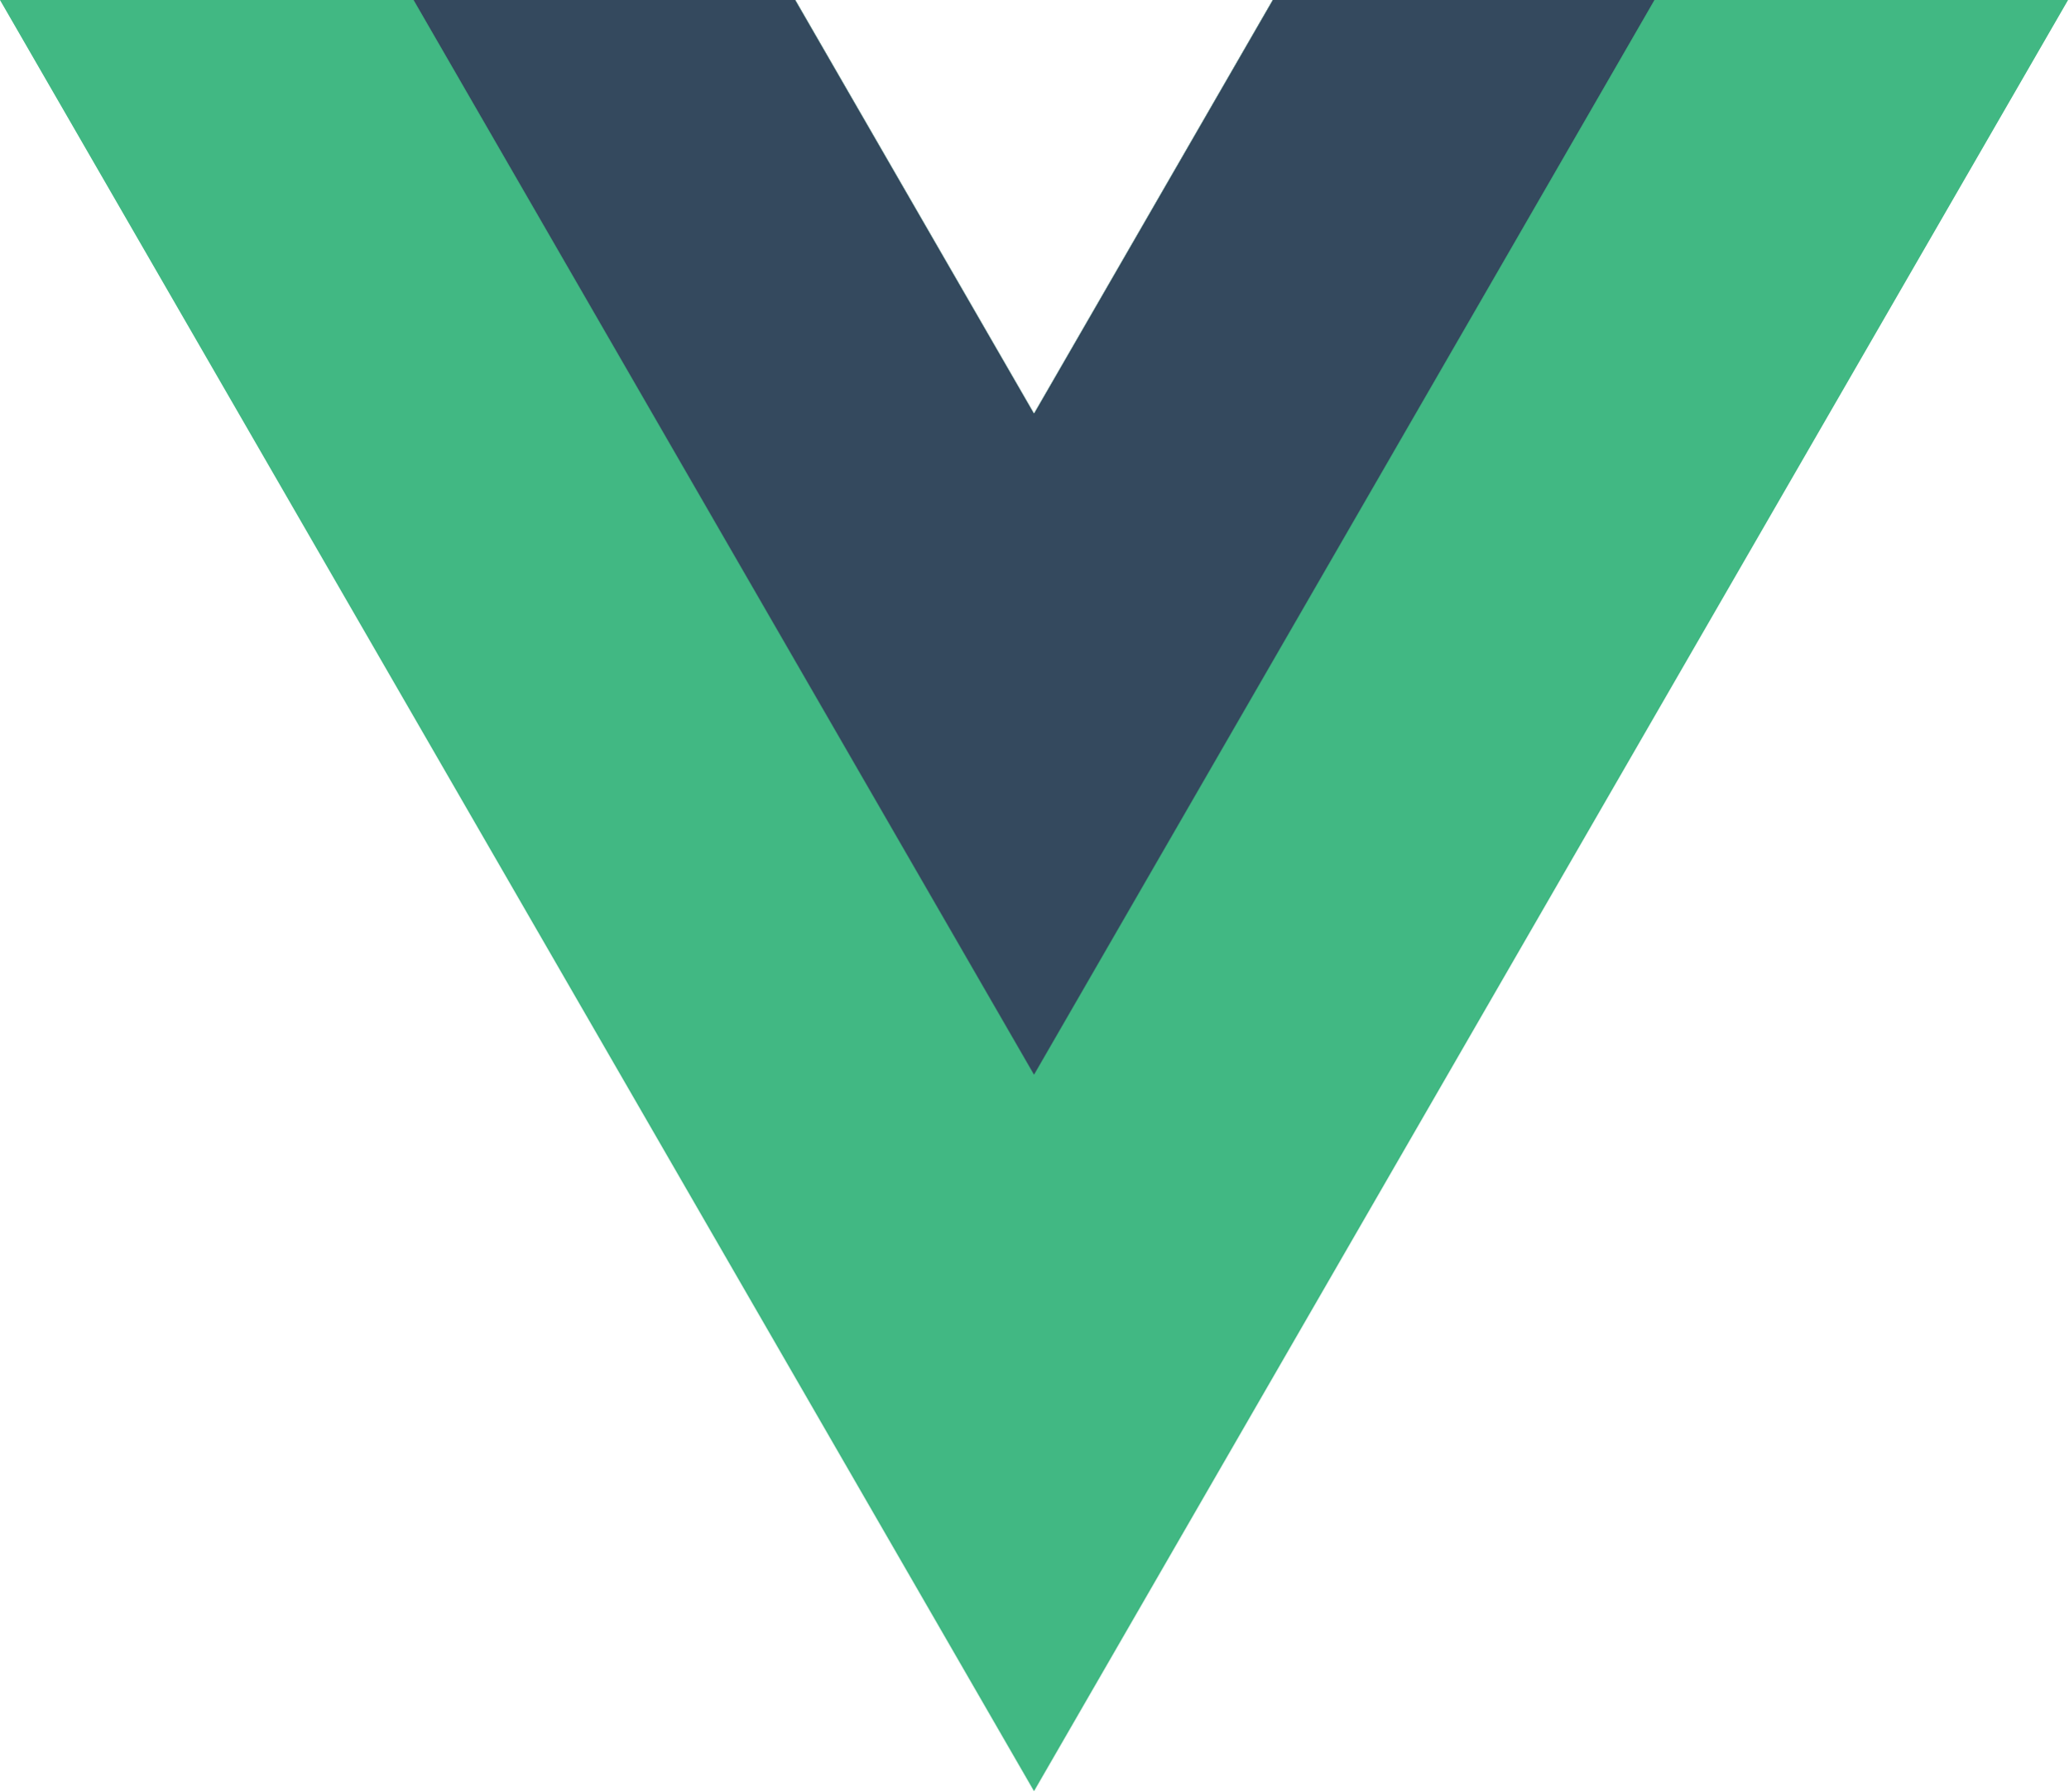
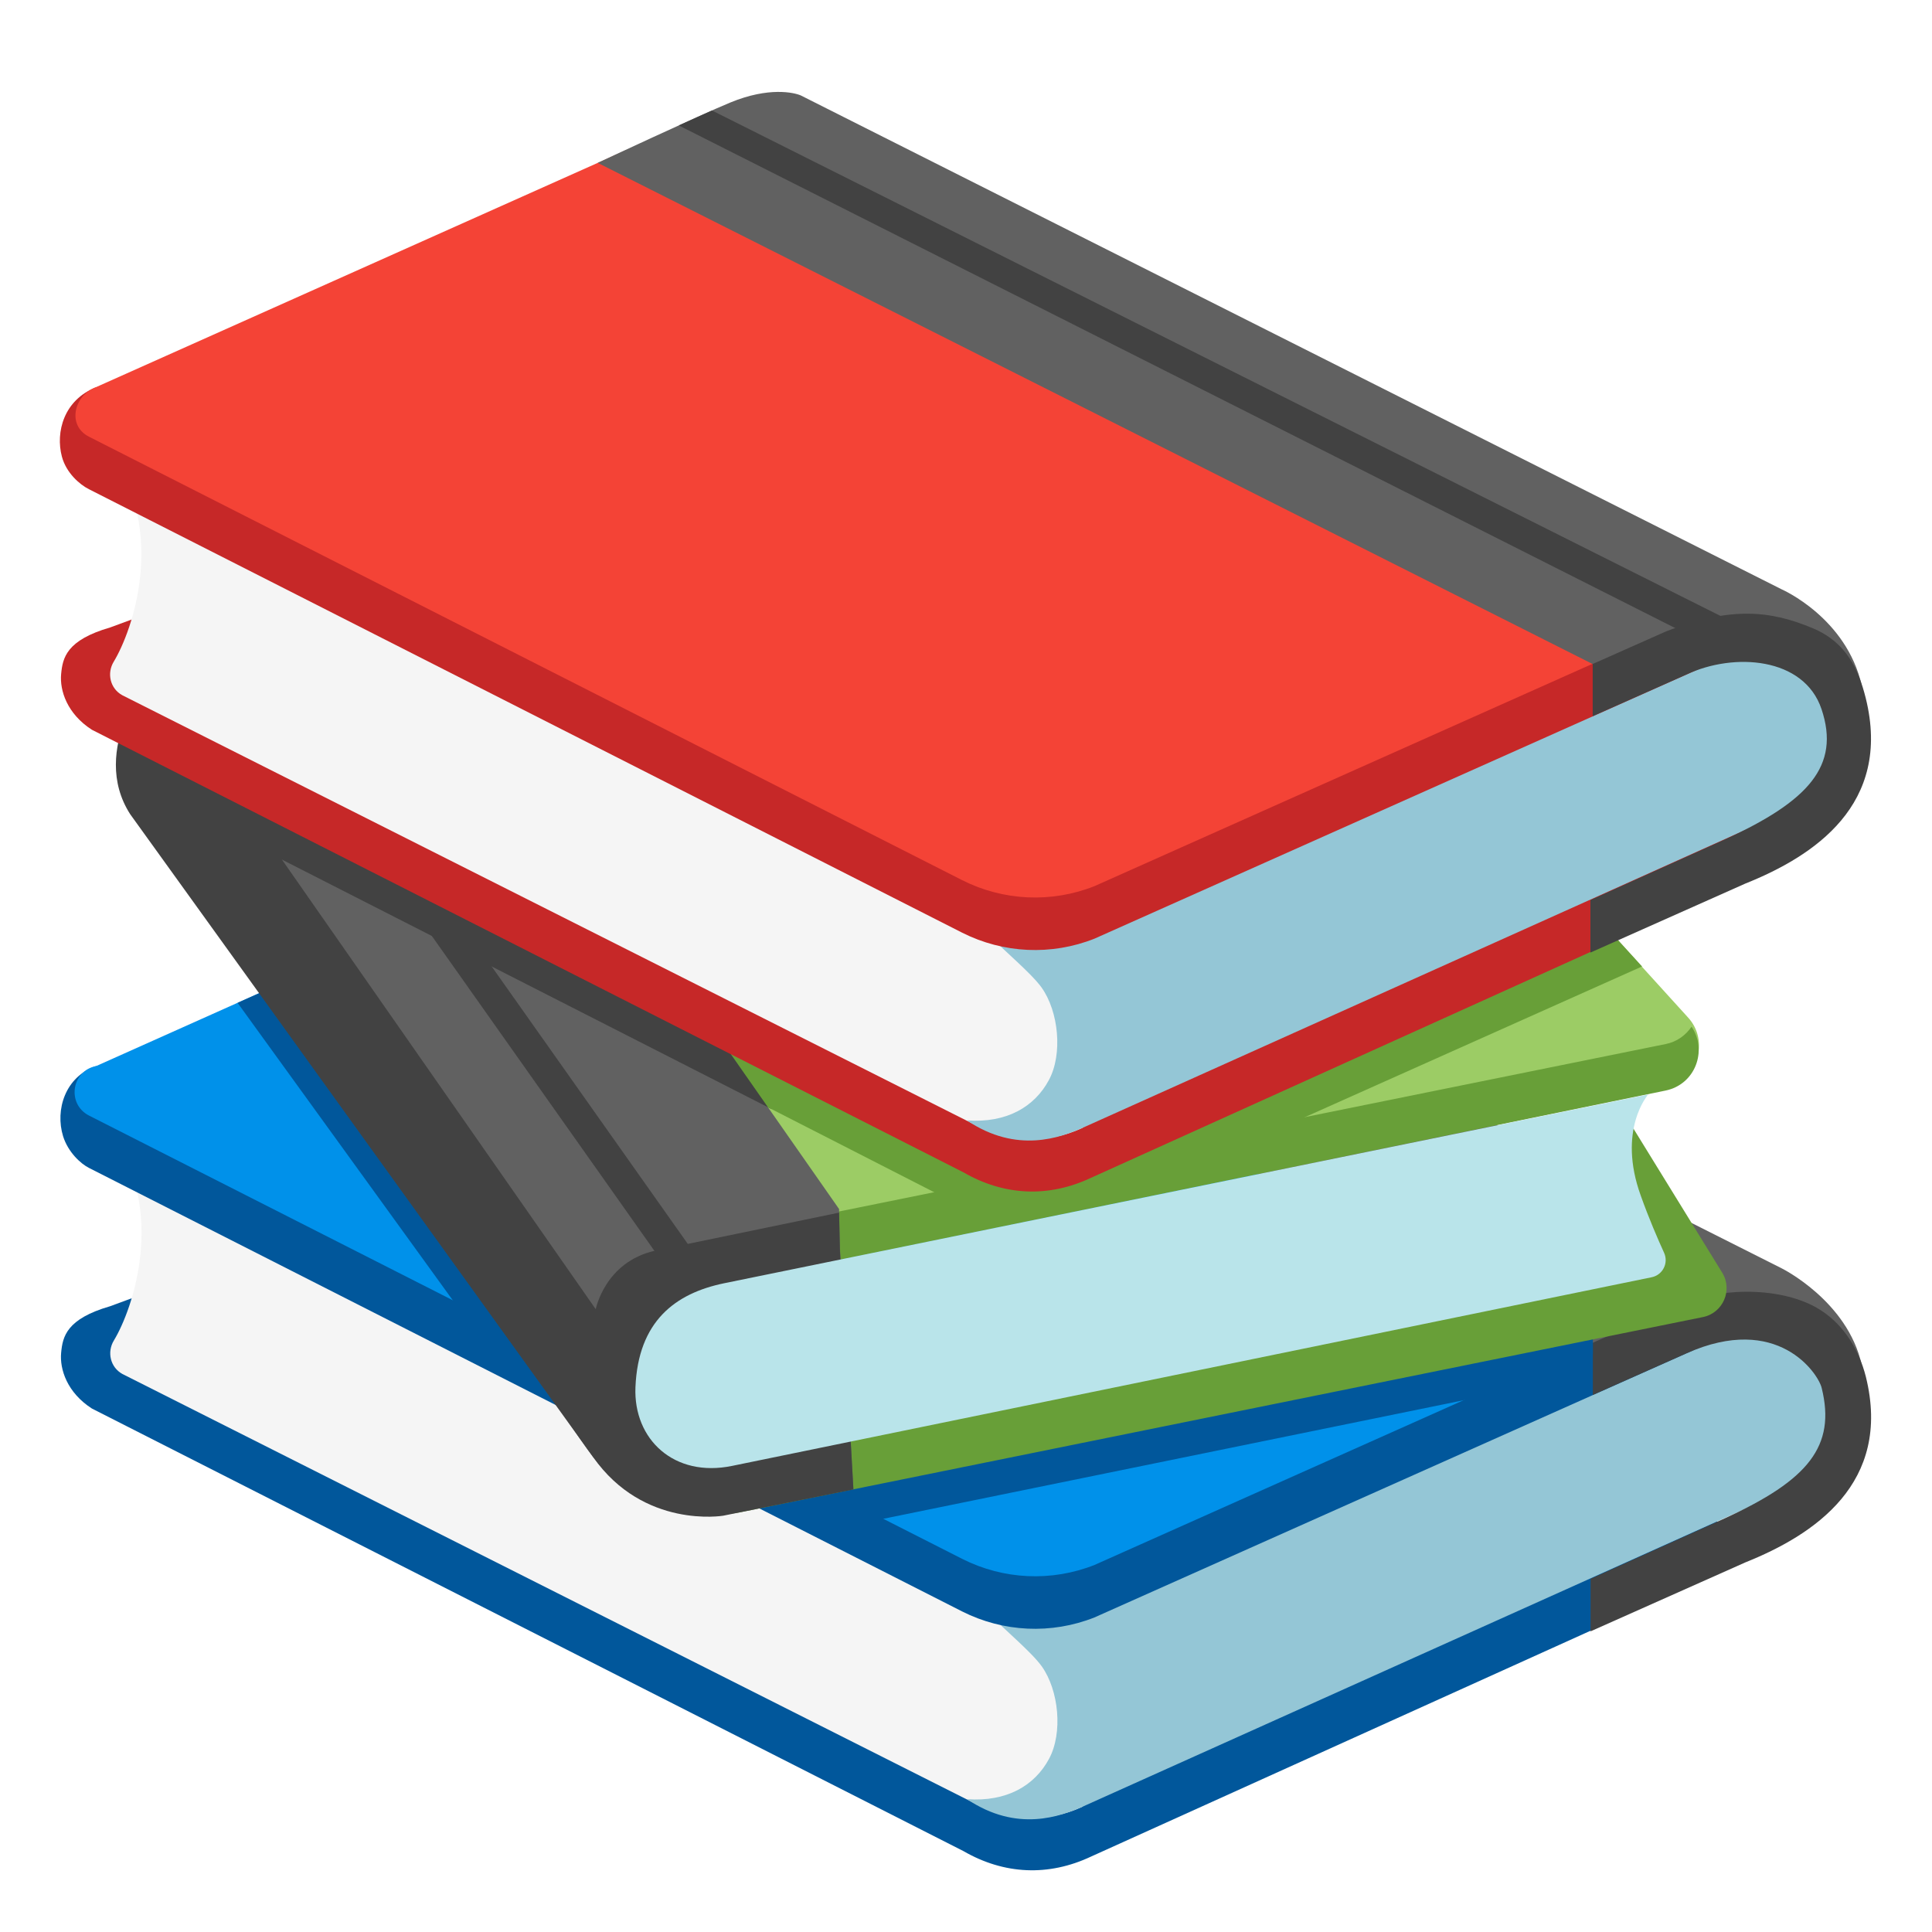
- <svg xmlns="http://www.w3.org/2000/svg" viewBox="0 0 261.76 226.69">
-   <path d="M161.096.001l-30.225 52.351L100.647.001H-.005l130.877 226.688L261.749.001z" fill="#41b883" />
-   <path d="M161.096.001l-30.225 52.351L100.647.001H52.346l78.526 136.01L209.398.001z" fill="#34495e" />
+ <svg xmlns="http://www.w3.org/2000/svg" width="800px" height="800px" viewBox="0 0 128 128" aria-hidden="true" role="img" class="iconify iconify--noto" preserveAspectRatio="xMidYMid meet">
+   <path d="M118.03 102.32L72.29 123c-2.82 1.33-5.76 1.2-8.46-.36L6.09 93.32c-1.65-1.06-2.14-2.61-2.04-3.69c.1-1.08.35-2.25 3.25-3.09l4.28-1.58l57.92 31.57l41.16-16.82l7.37 2.61z" fill="#01579b">
+ 
+ </path>
+   <path d="M71.74 119.69a7.951 7.951 0 0 1-7.26-.26L8.11 91.03c-.8-.44-1.04-1.45-.56-2.23c1.24-2.05 3.52-8.53-.24-13.91l63.66 30.65l.77 14.15z" fill="#f5f5f5">
+ 
+ </path>
+   <path d="M115.59 99.98l-43.85 19.71c-1.45.63-4.34 1.75-7.67-.49c2.63.19 4.48-.9 5.43-2.67c.93-1.72.65-4.54-.48-6.13c-.69-.96-2.54-2.49-3.35-3.35L113.1 88.5c4.2-1.73 8.14.86 8.77 4.01c.7 3.56-3.84 6.47-6.28 7.47z" fill="#94c6d6">
+ 
+ </path>
+   <path d="M117.78 86.96l-45.27 20.2c-2.85 1.13-6.04.98-8.77-.4L5.9 77.38c-.56-.28-1.39-1.05-1.72-2.1c-.54-1.75.14-3.95 2.19-4.65l62.68 31.95l42.92-18.37l5.81 2.75z" fill="#01579b">
+ 
+ </path>
+   <path d="M121.19 89.89l-4.93-1.79l-10.16.59l-33.58 14.99c-2.85 1.13-6.04.98-8.77-.4L5.9 73.91c-1.49-.76-1.17-2.97.47-3.28l41.69-18.65c1.19-.22 2.41-.09 3.52.38l59.49 28.36s9.45 6.47 10.12 9.17z" fill="#0091ea">
+ 
+ </path>
+   <path d="M105.53 88.98s6.26-2.45 11.18-2.23c4.92.22 6.63 3.67 6.63 3.67c-.93-4.23-5.3-6.39-5.3-6.39l-65-32.73c-.45-.19-2.11-.58-4.66.47c-2.06.85-8.79 4-8.79 4l65.94 33.21z" fill="#616161">
+ 
+ </path>
+   <path d="M123.62 91.22c-.47-1.87-1.63-3.87-3.77-4.84c-2.82-1.27-6.84-.94-9.41.4l-4.91 2.18v3.46l6.21-2.76c6.04-2.69 8.72 1.34 8.95 2.29c.96 3.87-.9 6.11-6.39 8.63l-8.92 4.02v3.48l10.26-4.57c4.54-1.82 9.72-5.24 7.98-12.29z" fill="#424242">
+ 
+ </path>
+   <g>
+     <path fill="#01579b" d="M33.01 90.31L15.74 66.44l2.71-1.21l19.43 26.7z">
+ 
+ </path>
+   </g>
+   <g>
+     <path fill="#01579b" d="M55.16 101.31l-3.08-2.44l53.45-10.91v1.75l-7.49 2.84z">
+ 
+ </path>
+   </g>
+   <g>
+     <path d="M14.8 46.18L82.31 34.9l29.49 32.47c1.49 1.57.68 4.17-1.44 4.6l-69.7 14.3L14.8 46.18z" fill="#9ccc65">
+ 
+ </path>
+     <path d="M110.36 69.17L41.14 83.19l-.22 3.3l69.44-14.24c1.96-.41 2.78-2.65 1.71-4.23c-.38.56-.96 1-1.71 1.15z" fill="#689f38">
+ 
+ </path>
+     <path d="M114.09 84.3c.73 1.16.07 2.69-1.27 2.96L49.1 100.18c-3.83.79-7.59-1.72-7.93-5.62c-.29-3.3 1.94-6.29 5.19-6.97l61.28-13.76l6.45 10.47z" fill="#689f38">
+ 
+ </path>
+     <path d="M55.59 80.1L30.21 43.78l-14.48 3.83c-3.35 3.33-2.1 8.8-2.1 8.8S35.8 91.99 39.3 96.54c3.5 4.55 8.61 3.84 8.61 3.84l8.63-1.74l-.9-16.1l-.05-2.44z" fill="#616161">
+ 
+ </path>
+     <path d="M55.59 80.34L43.4 82.86c-3.33.75-3.93 3.88-3.93 3.88L10.04 44.57s-4.19 5.07-1.41 9.38L39.3 96.54c3.35 4.77 8.61 3.88 8.61 3.88l8.63-1.74l-.89-15.78l-.06-2.56z" fill="#424242">
+ 
+ </path>
+     <path d="M110.25 83c.31.68-.09 1.47-.82 1.62L48.5 97.12c-3.83.79-6.54-1.75-6.4-5.21c.18-4.37 2.63-6.22 5.87-6.89l61.23-12.51s-2.08 2.34-.49 6.72c.54 1.51 1.12 2.85 1.54 3.77z" fill="#b9e4ea">
+ 
+ </path>
+     <path fill="none" stroke="#424242" stroke-width="2.071" stroke-miterlimit="10" d="M45.21 83.7L19.1 46.76">
+ 
+ </path>
+   </g>
+   <path fill="#424242" d="M47.26 67.95L13.68 51.03l-1.36 2.68l38.8 19.77z">
+ 
+ </path>
+   <path fill="#689f38" d="M108.79 64.03l-2.46-2.7L68.5 78.69L47.26 68.18l3.62 5.18l14.07 7.19l10.48-1.61z">
+ 
+ </path>
+   <g>
+     <path d="M118.02 57.35L72.29 78.03c-2.82 1.33-5.76 1.2-8.46-.36L6.09 48.35c-1.65-1.06-2.14-2.61-2.04-3.69s.35-2.25 3.25-3.09l2.71-1l59.32 29.11l48.17-19.93l.52 7.6z" fill="#c62828">
+ 
+ </path>
+     <path d="M71.73 74.72a7.951 7.951 0 0 1-7.26-.26L8.1 46.06c-.8-.44-1.04-1.45-.56-2.23c1.24-2.05 3.52-8.53-.24-13.91l62.24 31.66l2.19 13.14z" fill="#f5f5f5">
+ 
+ </path>
+     <path d="M115.58 55.01L71.73 74.72c-1.45.63-4.34 1.75-7.67-.49c2.63.19 4.48-.9 5.43-2.67c.93-1.72.65-4.54-.48-6.13c-.69-.96-2.54-2.49-3.35-3.35l47.43-18.55c4.2-1.73 8.14.86 8.77 4.01c.7 3.56-3.84 6.47-6.28 7.47z" fill="#94c6d6">
+ 
+ </path>
+     <path d="M117.78 41.99l-45.27 20.2c-2.85 1.13-6.04.98-8.77-.4L5.89 32.41c-.6-.3-1.5-1.07-1.79-2.16c-.43-1.62.13-3.75 2.26-4.59l53.01-11.23l58.41 27.56z" fill="#c62828">
+ 
+ </path>
+     <path d="M121.18 44.92l-4.93-1.79l-10.16.59l-33.58 14.99c-2.85 1.13-6.04.98-8.77-.4L5.89 28.93c-1.49-.76-.96-2.77.47-3.28l41.7-18.64c1.19-.22 2.41-.09 3.52.38l59.49 28.36s9.44 6.46 10.11 9.17z" fill="#f44336">
+ 
+ </path>
+     <path d="M105.53 44s5.21-1.83 10.13-1.61c4.92.22 7.69 3.05 7.69 3.05c-1.01-4.52-5.3-6.39-5.3-6.39l-65-32.73c-.45-.19-2.11-.58-4.66.47c-2.06.85-8.79 4-8.79 4L105.53 44z" fill="#616161">
+ 
+ </path>
+     <path fill="#424242" d="M111.48 41.86L44.97 8.31l2.2-.99l67.64 33.9z">
+ 
+ </path>
+     <path d="M123.61 46.25c-.47-1.87-1.26-3.68-3.49-4.62c-2.85-1.2-5.45-1.45-9.69.18l-4.91 2.18v3.46l6.21-2.76c3.15-1.48 7.79-1.16 8.95 2.29c1.27 3.78-.9 6.11-6.39 8.63l-8.92 4.02v3.48l10.26-4.57c4.55-1.82 9.73-5.24 7.98-12.29z" fill="#424242">
+ 
+ </path>
+   </g>
</svg>
